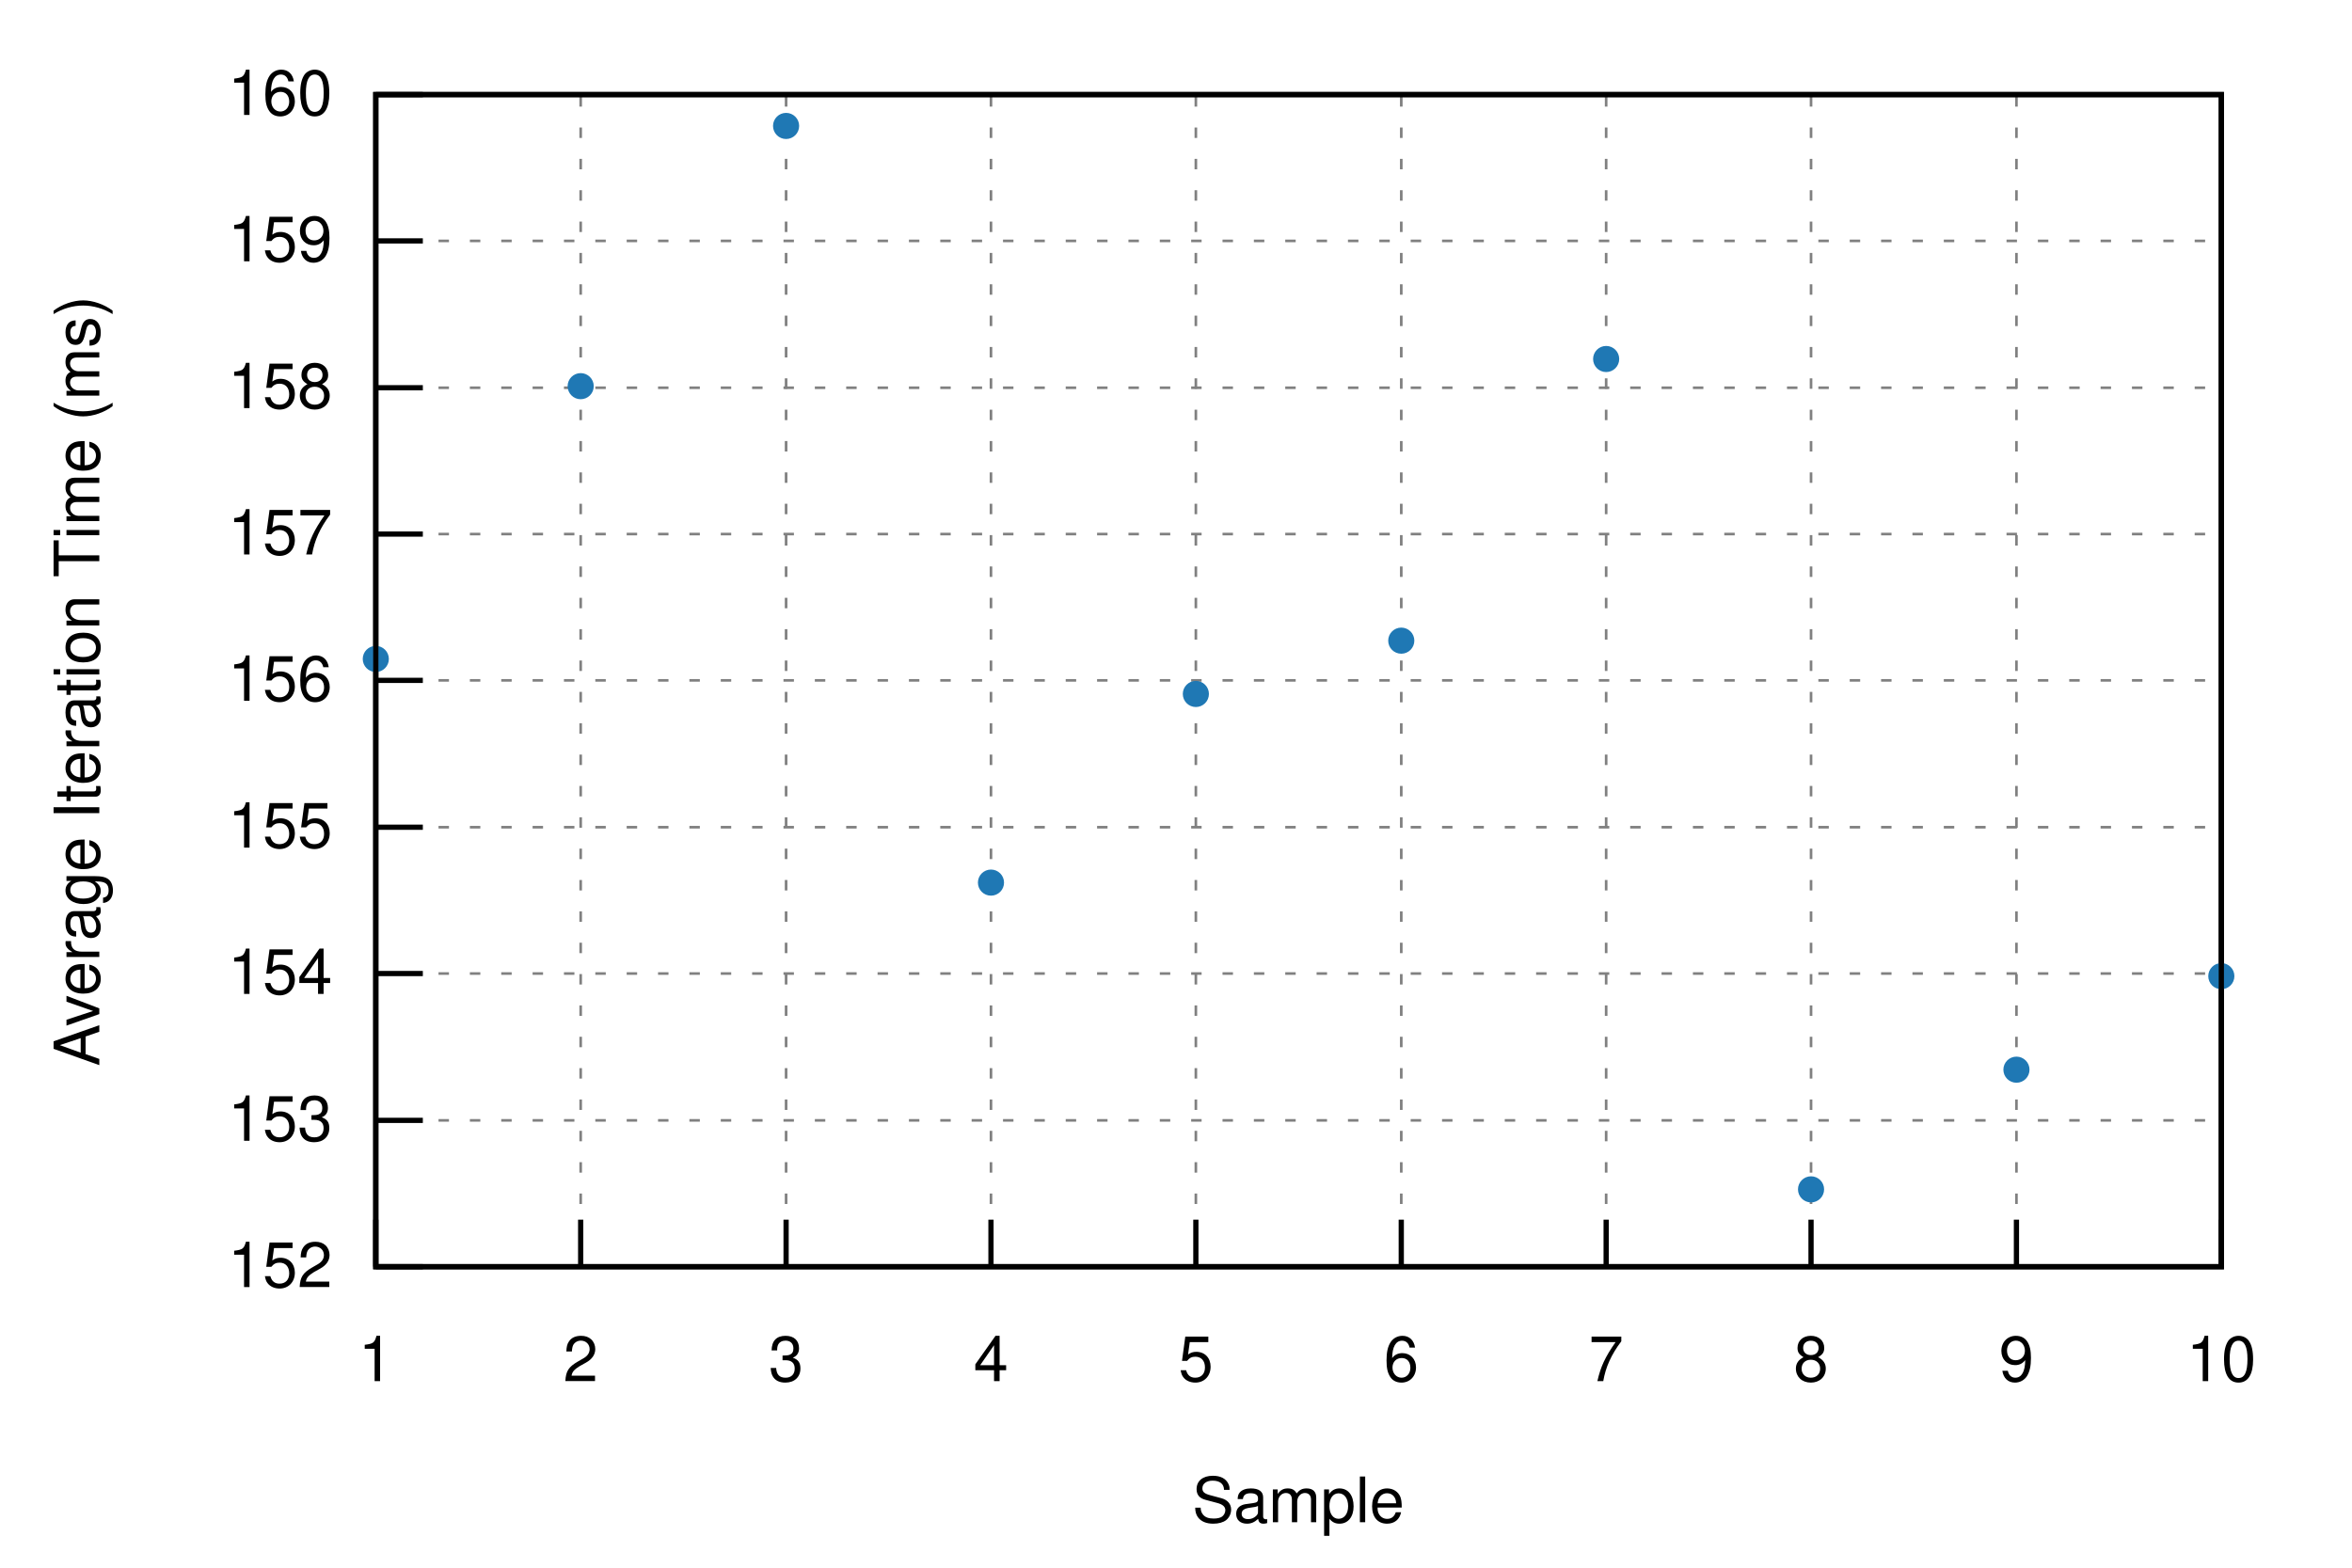
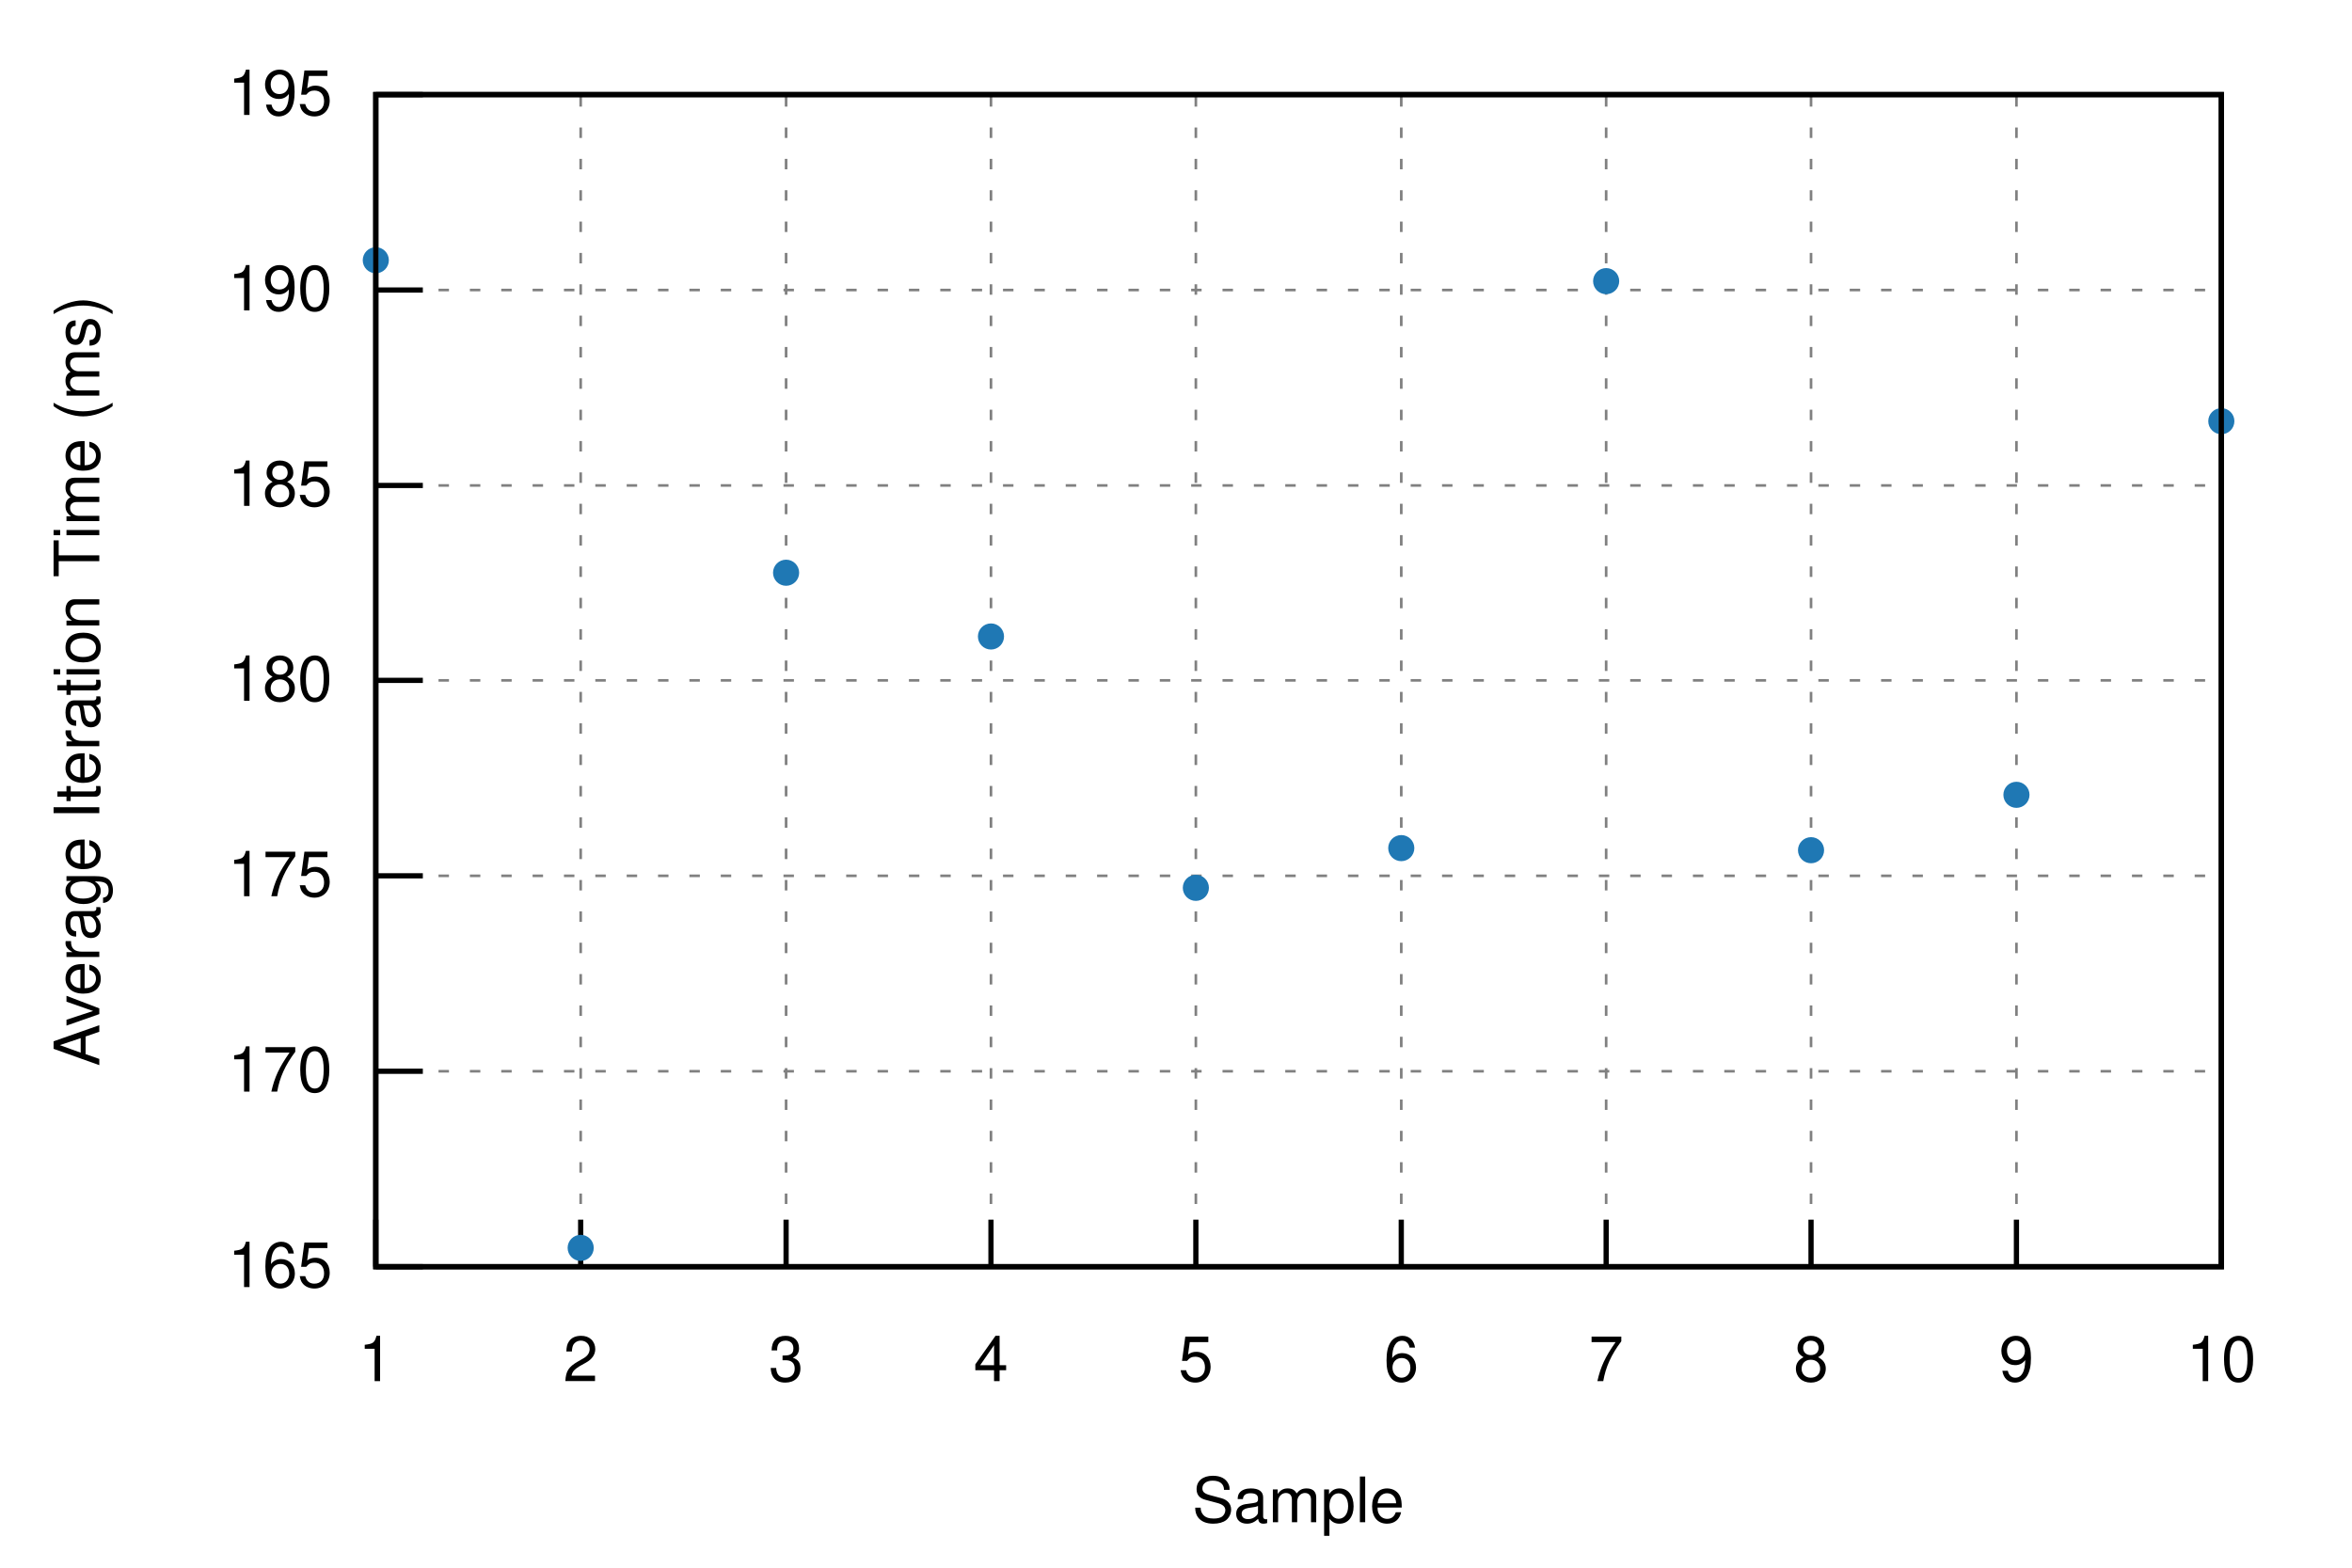
<svg xmlns="http://www.w3.org/2000/svg" xmlns:xlink="http://www.w3.org/1999/xlink" viewBox="0 0 450 300">
  <g id="gnuplot_canvas">
    <rect x="0" y="0" width="450" height="300" fill="none" />
    <defs>
      <circle id="gpDot" r="0.5" stroke-width="0.5" stroke="currentColor" />
      <path id="gpPt0" stroke-width="0.222" stroke="currentColor" d="M-1,0 h2 M0,-1 v2" />
      <path id="gpPt1" stroke-width="0.222" stroke="currentColor" d="M-1,-1 L1,1 M1,-1 L-1,1" />
      <path id="gpPt2" stroke-width="0.222" stroke="currentColor" d="M-1,0 L1,0 M0,-1 L0,1 M-1,-1 L1,1 M-1,1 L1,-1" />
      <rect id="gpPt3" stroke-width="0.222" stroke="currentColor" x="-1" y="-1" width="2" height="2" />
      <rect id="gpPt4" stroke-width="0.222" stroke="currentColor" fill="currentColor" x="-1" y="-1" width="2" height="2" />
      <circle id="gpPt5" stroke-width="0.222" stroke="currentColor" cx="0" cy="0" r="1" />
      <use xlink:href="#gpPt5" id="gpPt6" fill="currentColor" stroke="none" />
      <path id="gpPt7" stroke-width="0.222" stroke="currentColor" d="M0,-1.33 L-1.33,0.67 L1.33,0.67 z" />
      <use xlink:href="#gpPt7" id="gpPt8" fill="currentColor" stroke="none" />
      <use xlink:href="#gpPt7" id="gpPt9" stroke="currentColor" transform="rotate(180)" />
      <use xlink:href="#gpPt9" id="gpPt10" fill="currentColor" stroke="none" />
      <use xlink:href="#gpPt3" id="gpPt11" stroke="currentColor" transform="rotate(45)" />
      <use xlink:href="#gpPt11" id="gpPt12" fill="currentColor" stroke="none" />
      <path id="gpPt13" stroke-width="0.222" stroke="currentColor" d="M0,1.330 L1.265,0.411 L0.782,-1.067 L-0.782,-1.076 L-1.265,0.411 z" />
      <use xlink:href="#gpPt13" id="gpPt14" fill="currentColor" stroke="none" />
      <filter id="textbox" filterUnits="objectBoundingBox" x="0" y="0" height="1" width="1">
        <feFlood flood-color="white" flood-opacity="1" result="bgnd" />
        <feComposite in="SourceGraphic" in2="bgnd" operator="atop" />
      </filter>
      <filter id="greybox" filterUnits="objectBoundingBox" x="0" y="0" height="1" width="1">
        <feFlood flood-color="lightgrey" flood-opacity="1" result="grey" />
        <feComposite in="SourceGraphic" in2="grey" operator="atop" />
      </filter>
    </defs>
    <g fill="none" color="white" stroke="currentColor" stroke-width="1.00" stroke-linecap="butt" stroke-linejoin="miter">
</g>
    <g fill="none" color="black" stroke="currentColor" stroke-width="1.00" stroke-linecap="butt" stroke-linejoin="miter">
</g>
    <g fill="none" color="black" stroke="black" stroke-width="0.50" stroke-linecap="butt" stroke-linejoin="miter">
</g>
    <g fill="none" color="gray" stroke="currentColor" stroke-width="0.50" stroke-linecap="butt" stroke-linejoin="miter">
      <path stroke="gray" stroke-dasharray="2,4" class="gridline" d="M71.9,242.4 L425.0,242.4  " />
    </g>
    <g fill="none" color="gray" stroke="gray" stroke-width="1.00" stroke-linecap="butt" stroke-linejoin="miter">
</g>
    <g fill="none" color="black" stroke="currentColor" stroke-width="1.00" stroke-linecap="butt" stroke-linejoin="miter">
      <path stroke="black" d="M71.9,242.4 L80.9,242.4  " />
      <g transform="translate(63.6,246.3)" stroke="none" fill="black" font-family="Helvetica" font-size="12.00" text-anchor="end">
        <text>
-           <tspan font-family="Helvetica"> 152</tspan>
-         </text>
-       </g>
-     </g>
-     <g fill="none" color="black" stroke="currentColor" stroke-width="1.00" stroke-linecap="butt" stroke-linejoin="miter">
- </g>
-     <g fill="none" color="black" stroke="black" stroke-width="0.50" stroke-linecap="butt" stroke-linejoin="miter">
- </g>
-     <g fill="none" color="gray" stroke="currentColor" stroke-width="0.50" stroke-linecap="butt" stroke-linejoin="miter">
-       <path stroke="gray" stroke-dasharray="2,4" class="gridline" d="M71.9,214.4 L425.0,214.4  " />
-     </g>
-     <g fill="none" color="gray" stroke="gray" stroke-width="1.00" stroke-linecap="butt" stroke-linejoin="miter">
- </g>
-     <g fill="none" color="black" stroke="currentColor" stroke-width="1.00" stroke-linecap="butt" stroke-linejoin="miter">
-       <path stroke="black" d="M71.9,214.4 L80.9,214.4  " />
-       <g transform="translate(63.6,218.3)" stroke="none" fill="black" font-family="Helvetica" font-size="12.00" text-anchor="end">
-         <text>
-           <tspan font-family="Helvetica"> 153</tspan>
-         </text>
-       </g>
-     </g>
-     <g fill="none" color="black" stroke="currentColor" stroke-width="1.00" stroke-linecap="butt" stroke-linejoin="miter">
- </g>
-     <g fill="none" color="black" stroke="black" stroke-width="0.50" stroke-linecap="butt" stroke-linejoin="miter">
- </g>
-     <g fill="none" color="gray" stroke="currentColor" stroke-width="0.50" stroke-linecap="butt" stroke-linejoin="miter">
-       <path stroke="gray" stroke-dasharray="2,4" class="gridline" d="M71.9,186.3 L425.0,186.3  " />
-     </g>
-     <g fill="none" color="gray" stroke="gray" stroke-width="1.00" stroke-linecap="butt" stroke-linejoin="miter">
- </g>
-     <g fill="none" color="black" stroke="currentColor" stroke-width="1.00" stroke-linecap="butt" stroke-linejoin="miter">
-       <path stroke="black" d="M71.9,186.3 L80.9,186.3  " />
-       <g transform="translate(63.6,190.2)" stroke="none" fill="black" font-family="Helvetica" font-size="12.00" text-anchor="end">
-         <text>
-           <tspan font-family="Helvetica"> 154</tspan>
-         </text>
-       </g>
-     </g>
-     <g fill="none" color="black" stroke="currentColor" stroke-width="1.00" stroke-linecap="butt" stroke-linejoin="miter">
- </g>
-     <g fill="none" color="black" stroke="black" stroke-width="0.50" stroke-linecap="butt" stroke-linejoin="miter">
- </g>
-     <g fill="none" color="gray" stroke="currentColor" stroke-width="0.50" stroke-linecap="butt" stroke-linejoin="miter">
-       <path stroke="gray" stroke-dasharray="2,4" class="gridline" d="M71.9,158.3 L425.0,158.3  " />
-     </g>
-     <g fill="none" color="gray" stroke="gray" stroke-width="1.00" stroke-linecap="butt" stroke-linejoin="miter">
- </g>
-     <g fill="none" color="black" stroke="currentColor" stroke-width="1.00" stroke-linecap="butt" stroke-linejoin="miter">
-       <path stroke="black" d="M71.9,158.3 L80.9,158.3  " />
-       <g transform="translate(63.6,162.2)" stroke="none" fill="black" font-family="Helvetica" font-size="12.00" text-anchor="end">
-         <text>
-           <tspan font-family="Helvetica"> 155</tspan>
+           <tspan font-family="Helvetica"> 165</tspan>
+         </text>
+       </g>
+     </g>
+     <g fill="none" color="black" stroke="currentColor" stroke-width="1.00" stroke-linecap="butt" stroke-linejoin="miter">
+ </g>
+     <g fill="none" color="black" stroke="black" stroke-width="0.50" stroke-linecap="butt" stroke-linejoin="miter">
+ </g>
+     <g fill="none" color="gray" stroke="currentColor" stroke-width="0.50" stroke-linecap="butt" stroke-linejoin="miter">
+       <path stroke="gray" stroke-dasharray="2,4" class="gridline" d="M71.9,205.0 L425.0,205.0  " />
+     </g>
+     <g fill="none" color="gray" stroke="gray" stroke-width="1.00" stroke-linecap="butt" stroke-linejoin="miter">
+ </g>
+     <g fill="none" color="black" stroke="currentColor" stroke-width="1.00" stroke-linecap="butt" stroke-linejoin="miter">
+       <path stroke="black" d="M71.9,205.0 L80.9,205.0  " />
+       <g transform="translate(63.6,208.9)" stroke="none" fill="black" font-family="Helvetica" font-size="12.00" text-anchor="end">
+         <text>
+           <tspan font-family="Helvetica"> 170</tspan>
+         </text>
+       </g>
+     </g>
+     <g fill="none" color="black" stroke="currentColor" stroke-width="1.00" stroke-linecap="butt" stroke-linejoin="miter">
+ </g>
+     <g fill="none" color="black" stroke="black" stroke-width="0.50" stroke-linecap="butt" stroke-linejoin="miter">
+ </g>
+     <g fill="none" color="gray" stroke="currentColor" stroke-width="0.50" stroke-linecap="butt" stroke-linejoin="miter">
+       <path stroke="gray" stroke-dasharray="2,4" class="gridline" d="M71.9,167.6 L425.0,167.6  " />
+     </g>
+     <g fill="none" color="gray" stroke="gray" stroke-width="1.00" stroke-linecap="butt" stroke-linejoin="miter">
+ </g>
+     <g fill="none" color="black" stroke="currentColor" stroke-width="1.00" stroke-linecap="butt" stroke-linejoin="miter">
+       <path stroke="black" d="M71.9,167.6 L80.9,167.6  " />
+       <g transform="translate(63.6,171.5)" stroke="none" fill="black" font-family="Helvetica" font-size="12.00" text-anchor="end">
+         <text>
+           <tspan font-family="Helvetica"> 175</tspan>
        </text>
      </g>
    </g>
    <g fill="none" color="black" stroke="currentColor" stroke-width="1.00" stroke-linecap="butt" stroke-linejoin="miter">
</g>
    <g fill="none" color="black" stroke="black" stroke-width="0.50" stroke-linecap="butt" stroke-linejoin="miter">
</g>
    <g fill="none" color="gray" stroke="currentColor" stroke-width="0.50" stroke-linecap="butt" stroke-linejoin="miter">
      <path stroke="gray" stroke-dasharray="2,4" class="gridline" d="M71.9,130.2 L425.0,130.2  " />
    </g>
    <g fill="none" color="gray" stroke="gray" stroke-width="1.00" stroke-linecap="butt" stroke-linejoin="miter">
</g>
    <g fill="none" color="black" stroke="currentColor" stroke-width="1.00" stroke-linecap="butt" stroke-linejoin="miter">
      <path stroke="black" d="M71.9,130.2 L80.9,130.2  " />
      <g transform="translate(63.6,134.1)" stroke="none" fill="black" font-family="Helvetica" font-size="12.00" text-anchor="end">
        <text>
-           <tspan font-family="Helvetica"> 156</tspan>
-         </text>
-       </g>
-     </g>
-     <g fill="none" color="black" stroke="currentColor" stroke-width="1.00" stroke-linecap="butt" stroke-linejoin="miter">
- </g>
-     <g fill="none" color="black" stroke="black" stroke-width="0.50" stroke-linecap="butt" stroke-linejoin="miter">
- </g>
-     <g fill="none" color="gray" stroke="currentColor" stroke-width="0.50" stroke-linecap="butt" stroke-linejoin="miter">
-       <path stroke="gray" stroke-dasharray="2,4" class="gridline" d="M71.9,102.2 L425.0,102.2  " />
-     </g>
-     <g fill="none" color="gray" stroke="gray" stroke-width="1.00" stroke-linecap="butt" stroke-linejoin="miter">
- </g>
-     <g fill="none" color="black" stroke="currentColor" stroke-width="1.00" stroke-linecap="butt" stroke-linejoin="miter">
-       <path stroke="black" d="M71.9,102.2 L80.9,102.2  " />
-       <g transform="translate(63.6,106.1)" stroke="none" fill="black" font-family="Helvetica" font-size="12.00" text-anchor="end">
-         <text>
-           <tspan font-family="Helvetica"> 157</tspan>
-         </text>
-       </g>
-     </g>
-     <g fill="none" color="black" stroke="currentColor" stroke-width="1.00" stroke-linecap="butt" stroke-linejoin="miter">
- </g>
-     <g fill="none" color="black" stroke="black" stroke-width="0.50" stroke-linecap="butt" stroke-linejoin="miter">
- </g>
-     <g fill="none" color="gray" stroke="currentColor" stroke-width="0.50" stroke-linecap="butt" stroke-linejoin="miter">
-       <path stroke="gray" stroke-dasharray="2,4" class="gridline" d="M71.9,74.2 L425.0,74.2  " />
-     </g>
-     <g fill="none" color="gray" stroke="gray" stroke-width="1.00" stroke-linecap="butt" stroke-linejoin="miter">
- </g>
-     <g fill="none" color="black" stroke="currentColor" stroke-width="1.00" stroke-linecap="butt" stroke-linejoin="miter">
-       <path stroke="black" d="M71.9,74.2 L80.9,74.2  " />
-       <g transform="translate(63.6,78.1)" stroke="none" fill="black" font-family="Helvetica" font-size="12.00" text-anchor="end">
-         <text>
-           <tspan font-family="Helvetica"> 158</tspan>
-         </text>
-       </g>
-     </g>
-     <g fill="none" color="black" stroke="currentColor" stroke-width="1.00" stroke-linecap="butt" stroke-linejoin="miter">
- </g>
-     <g fill="none" color="black" stroke="black" stroke-width="0.50" stroke-linecap="butt" stroke-linejoin="miter">
- </g>
-     <g fill="none" color="gray" stroke="currentColor" stroke-width="0.50" stroke-linecap="butt" stroke-linejoin="miter">
-       <path stroke="gray" stroke-dasharray="2,4" class="gridline" d="M71.9,46.1 L425.0,46.1  " />
-     </g>
-     <g fill="none" color="gray" stroke="gray" stroke-width="1.00" stroke-linecap="butt" stroke-linejoin="miter">
- </g>
-     <g fill="none" color="black" stroke="currentColor" stroke-width="1.00" stroke-linecap="butt" stroke-linejoin="miter">
-       <path stroke="black" d="M71.9,46.1 L80.9,46.1  " />
-       <g transform="translate(63.6,50.0)" stroke="none" fill="black" font-family="Helvetica" font-size="12.00" text-anchor="end">
-         <text>
-           <tspan font-family="Helvetica"> 159</tspan>
+           <tspan font-family="Helvetica"> 180</tspan>
+         </text>
+       </g>
+     </g>
+     <g fill="none" color="black" stroke="currentColor" stroke-width="1.00" stroke-linecap="butt" stroke-linejoin="miter">
+ </g>
+     <g fill="none" color="black" stroke="black" stroke-width="0.50" stroke-linecap="butt" stroke-linejoin="miter">
+ </g>
+     <g fill="none" color="gray" stroke="currentColor" stroke-width="0.50" stroke-linecap="butt" stroke-linejoin="miter">
+       <path stroke="gray" stroke-dasharray="2,4" class="gridline" d="M71.9,92.9 L425.0,92.9  " />
+     </g>
+     <g fill="none" color="gray" stroke="gray" stroke-width="1.00" stroke-linecap="butt" stroke-linejoin="miter">
+ </g>
+     <g fill="none" color="black" stroke="currentColor" stroke-width="1.00" stroke-linecap="butt" stroke-linejoin="miter">
+       <path stroke="black" d="M71.9,92.9 L80.9,92.9  " />
+       <g transform="translate(63.6,96.8)" stroke="none" fill="black" font-family="Helvetica" font-size="12.00" text-anchor="end">
+         <text>
+           <tspan font-family="Helvetica"> 185</tspan>
+         </text>
+       </g>
+     </g>
+     <g fill="none" color="black" stroke="currentColor" stroke-width="1.00" stroke-linecap="butt" stroke-linejoin="miter">
+ </g>
+     <g fill="none" color="black" stroke="black" stroke-width="0.50" stroke-linecap="butt" stroke-linejoin="miter">
+ </g>
+     <g fill="none" color="gray" stroke="currentColor" stroke-width="0.50" stroke-linecap="butt" stroke-linejoin="miter">
+       <path stroke="gray" stroke-dasharray="2,4" class="gridline" d="M71.9,55.5 L425.0,55.5  " />
+     </g>
+     <g fill="none" color="gray" stroke="gray" stroke-width="1.00" stroke-linecap="butt" stroke-linejoin="miter">
+ </g>
+     <g fill="none" color="black" stroke="currentColor" stroke-width="1.00" stroke-linecap="butt" stroke-linejoin="miter">
+       <path stroke="black" d="M71.9,55.5 L80.9,55.5  " />
+       <g transform="translate(63.6,59.4)" stroke="none" fill="black" font-family="Helvetica" font-size="12.00" text-anchor="end">
+         <text>
+           <tspan font-family="Helvetica"> 190</tspan>
        </text>
      </g>
    </g>
    <g fill="none" color="black" stroke="currentColor" stroke-width="1.00" stroke-linecap="butt" stroke-linejoin="miter">
</g>
    <g fill="none" color="black" stroke="black" stroke-width="0.50" stroke-linecap="butt" stroke-linejoin="miter">
</g>
    <g fill="none" color="gray" stroke="currentColor" stroke-width="0.50" stroke-linecap="butt" stroke-linejoin="miter">
      <path stroke="gray" stroke-dasharray="2,4" class="gridline" d="M71.9,18.1 L425.0,18.1  " />
    </g>
    <g fill="none" color="gray" stroke="gray" stroke-width="1.00" stroke-linecap="butt" stroke-linejoin="miter">
</g>
    <g fill="none" color="black" stroke="currentColor" stroke-width="1.00" stroke-linecap="butt" stroke-linejoin="miter">
      <path stroke="black" d="M71.9,18.1 L80.9,18.1  " />
      <g transform="translate(63.6,22.0)" stroke="none" fill="black" font-family="Helvetica" font-size="12.00" text-anchor="end">
        <text>
-           <tspan font-family="Helvetica"> 160</tspan>
+           <tspan font-family="Helvetica"> 195</tspan>
        </text>
      </g>
    </g>
    <g fill="none" color="black" stroke="currentColor" stroke-width="1.00" stroke-linecap="butt" stroke-linejoin="miter">
</g>
    <g fill="none" color="black" stroke="black" stroke-width="0.50" stroke-linecap="butt" stroke-linejoin="miter">
</g>
    <g fill="none" color="gray" stroke="currentColor" stroke-width="0.50" stroke-linecap="butt" stroke-linejoin="miter">
      <path stroke="gray" stroke-dasharray="2,4" class="gridline" d="M71.9,242.4 L71.9,18.1  " />
    </g>
    <g fill="none" color="gray" stroke="gray" stroke-width="1.00" stroke-linecap="butt" stroke-linejoin="miter">
</g>
    <g fill="none" color="black" stroke="currentColor" stroke-width="1.00" stroke-linecap="butt" stroke-linejoin="miter">
      <path stroke="black" d="M71.9,242.4 L71.9,233.4  " />
      <g transform="translate(71.9,264.3)" stroke="none" fill="black" font-family="Helvetica" font-size="12.00" text-anchor="middle">
        <text>
          <tspan font-family="Helvetica"> 1</tspan>
        </text>
      </g>
    </g>
    <g fill="none" color="black" stroke="currentColor" stroke-width="1.00" stroke-linecap="butt" stroke-linejoin="miter">
</g>
    <g fill="none" color="black" stroke="black" stroke-width="0.50" stroke-linecap="butt" stroke-linejoin="miter">
</g>
    <g fill="none" color="gray" stroke="currentColor" stroke-width="0.50" stroke-linecap="butt" stroke-linejoin="miter">
      <path stroke="gray" stroke-dasharray="2,4" class="gridline" d="M111.1,242.4 L111.1,18.1  " />
    </g>
    <g fill="none" color="gray" stroke="gray" stroke-width="1.00" stroke-linecap="butt" stroke-linejoin="miter">
</g>
    <g fill="none" color="black" stroke="currentColor" stroke-width="1.00" stroke-linecap="butt" stroke-linejoin="miter">
      <path stroke="black" d="M111.1,242.4 L111.1,233.4  " />
      <g transform="translate(111.1,264.3)" stroke="none" fill="black" font-family="Helvetica" font-size="12.00" text-anchor="middle">
        <text>
          <tspan font-family="Helvetica"> 2</tspan>
        </text>
      </g>
    </g>
    <g fill="none" color="black" stroke="currentColor" stroke-width="1.00" stroke-linecap="butt" stroke-linejoin="miter">
</g>
    <g fill="none" color="black" stroke="black" stroke-width="0.50" stroke-linecap="butt" stroke-linejoin="miter">
</g>
    <g fill="none" color="gray" stroke="currentColor" stroke-width="0.50" stroke-linecap="butt" stroke-linejoin="miter">
      <path stroke="gray" stroke-dasharray="2,4" class="gridline" d="M150.4,242.4 L150.4,18.1  " />
    </g>
    <g fill="none" color="gray" stroke="gray" stroke-width="1.00" stroke-linecap="butt" stroke-linejoin="miter">
</g>
    <g fill="none" color="black" stroke="currentColor" stroke-width="1.00" stroke-linecap="butt" stroke-linejoin="miter">
      <path stroke="black" d="M150.4,242.4 L150.4,233.4  " />
      <g transform="translate(150.4,264.3)" stroke="none" fill="black" font-family="Helvetica" font-size="12.00" text-anchor="middle">
        <text>
          <tspan font-family="Helvetica"> 3</tspan>
        </text>
      </g>
    </g>
    <g fill="none" color="black" stroke="currentColor" stroke-width="1.00" stroke-linecap="butt" stroke-linejoin="miter">
</g>
    <g fill="none" color="black" stroke="black" stroke-width="0.50" stroke-linecap="butt" stroke-linejoin="miter">
</g>
    <g fill="none" color="gray" stroke="currentColor" stroke-width="0.50" stroke-linecap="butt" stroke-linejoin="miter">
      <path stroke="gray" stroke-dasharray="2,4" class="gridline" d="M189.6,242.4 L189.6,18.1  " />
    </g>
    <g fill="none" color="gray" stroke="gray" stroke-width="1.00" stroke-linecap="butt" stroke-linejoin="miter">
</g>
    <g fill="none" color="black" stroke="currentColor" stroke-width="1.00" stroke-linecap="butt" stroke-linejoin="miter">
      <path stroke="black" d="M189.6,242.4 L189.6,233.4  " />
      <g transform="translate(189.6,264.3)" stroke="none" fill="black" font-family="Helvetica" font-size="12.00" text-anchor="middle">
        <text>
          <tspan font-family="Helvetica"> 4</tspan>
        </text>
      </g>
    </g>
    <g fill="none" color="black" stroke="currentColor" stroke-width="1.00" stroke-linecap="butt" stroke-linejoin="miter">
</g>
    <g fill="none" color="black" stroke="black" stroke-width="0.50" stroke-linecap="butt" stroke-linejoin="miter">
</g>
    <g fill="none" color="gray" stroke="currentColor" stroke-width="0.50" stroke-linecap="butt" stroke-linejoin="miter">
      <path stroke="gray" stroke-dasharray="2,4" class="gridline" d="M228.8,242.4 L228.8,18.1  " />
    </g>
    <g fill="none" color="gray" stroke="gray" stroke-width="1.00" stroke-linecap="butt" stroke-linejoin="miter">
</g>
    <g fill="none" color="black" stroke="currentColor" stroke-width="1.00" stroke-linecap="butt" stroke-linejoin="miter">
      <path stroke="black" d="M228.8,242.4 L228.8,233.4  " />
      <g transform="translate(228.8,264.3)" stroke="none" fill="black" font-family="Helvetica" font-size="12.00" text-anchor="middle">
        <text>
          <tspan font-family="Helvetica"> 5</tspan>
        </text>
      </g>
    </g>
    <g fill="none" color="black" stroke="currentColor" stroke-width="1.00" stroke-linecap="butt" stroke-linejoin="miter">
</g>
    <g fill="none" color="black" stroke="black" stroke-width="0.50" stroke-linecap="butt" stroke-linejoin="miter">
</g>
    <g fill="none" color="gray" stroke="currentColor" stroke-width="0.50" stroke-linecap="butt" stroke-linejoin="miter">
      <path stroke="gray" stroke-dasharray="2,4" class="gridline" d="M268.1,242.4 L268.1,18.1  " />
    </g>
    <g fill="none" color="gray" stroke="gray" stroke-width="1.00" stroke-linecap="butt" stroke-linejoin="miter">
</g>
    <g fill="none" color="black" stroke="currentColor" stroke-width="1.00" stroke-linecap="butt" stroke-linejoin="miter">
      <path stroke="black" d="M268.1,242.4 L268.1,233.4  " />
      <g transform="translate(268.1,264.3)" stroke="none" fill="black" font-family="Helvetica" font-size="12.00" text-anchor="middle">
        <text>
          <tspan font-family="Helvetica"> 6</tspan>
        </text>
      </g>
    </g>
    <g fill="none" color="black" stroke="currentColor" stroke-width="1.00" stroke-linecap="butt" stroke-linejoin="miter">
</g>
    <g fill="none" color="black" stroke="black" stroke-width="0.50" stroke-linecap="butt" stroke-linejoin="miter">
</g>
    <g fill="none" color="gray" stroke="currentColor" stroke-width="0.50" stroke-linecap="butt" stroke-linejoin="miter">
      <path stroke="gray" stroke-dasharray="2,4" class="gridline" d="M307.3,242.4 L307.3,18.1  " />
    </g>
    <g fill="none" color="gray" stroke="gray" stroke-width="1.00" stroke-linecap="butt" stroke-linejoin="miter">
</g>
    <g fill="none" color="black" stroke="currentColor" stroke-width="1.00" stroke-linecap="butt" stroke-linejoin="miter">
      <path stroke="black" d="M307.3,242.4 L307.3,233.4  " />
      <g transform="translate(307.3,264.3)" stroke="none" fill="black" font-family="Helvetica" font-size="12.00" text-anchor="middle">
        <text>
          <tspan font-family="Helvetica"> 7</tspan>
        </text>
      </g>
    </g>
    <g fill="none" color="black" stroke="currentColor" stroke-width="1.00" stroke-linecap="butt" stroke-linejoin="miter">
</g>
    <g fill="none" color="black" stroke="black" stroke-width="0.50" stroke-linecap="butt" stroke-linejoin="miter">
</g>
    <g fill="none" color="gray" stroke="currentColor" stroke-width="0.50" stroke-linecap="butt" stroke-linejoin="miter">
      <path stroke="gray" stroke-dasharray="2,4" class="gridline" d="M346.5,242.4 L346.5,18.1  " />
    </g>
    <g fill="none" color="gray" stroke="gray" stroke-width="1.00" stroke-linecap="butt" stroke-linejoin="miter">
</g>
    <g fill="none" color="black" stroke="currentColor" stroke-width="1.00" stroke-linecap="butt" stroke-linejoin="miter">
      <path stroke="black" d="M346.5,242.4 L346.5,233.4  " />
      <g transform="translate(346.5,264.3)" stroke="none" fill="black" font-family="Helvetica" font-size="12.00" text-anchor="middle">
        <text>
          <tspan font-family="Helvetica"> 8</tspan>
        </text>
      </g>
    </g>
    <g fill="none" color="black" stroke="currentColor" stroke-width="1.00" stroke-linecap="butt" stroke-linejoin="miter">
</g>
    <g fill="none" color="black" stroke="black" stroke-width="0.50" stroke-linecap="butt" stroke-linejoin="miter">
</g>
    <g fill="none" color="gray" stroke="currentColor" stroke-width="0.50" stroke-linecap="butt" stroke-linejoin="miter">
      <path stroke="gray" stroke-dasharray="2,4" class="gridline" d="M385.8,242.4 L385.8,18.1  " />
    </g>
    <g fill="none" color="gray" stroke="gray" stroke-width="1.00" stroke-linecap="butt" stroke-linejoin="miter">
</g>
    <g fill="none" color="black" stroke="currentColor" stroke-width="1.00" stroke-linecap="butt" stroke-linejoin="miter">
      <path stroke="black" d="M385.8,242.4 L385.8,233.4  " />
      <g transform="translate(385.8,264.3)" stroke="none" fill="black" font-family="Helvetica" font-size="12.00" text-anchor="middle">
        <text>
          <tspan font-family="Helvetica"> 9</tspan>
        </text>
      </g>
    </g>
    <g fill="none" color="black" stroke="currentColor" stroke-width="1.00" stroke-linecap="butt" stroke-linejoin="miter">
</g>
    <g fill="none" color="black" stroke="black" stroke-width="0.50" stroke-linecap="butt" stroke-linejoin="miter">
</g>
    <g fill="none" color="gray" stroke="currentColor" stroke-width="0.50" stroke-linecap="butt" stroke-linejoin="miter">
      <path stroke="gray" stroke-dasharray="2,4" class="gridline" d="M425.0,242.4 L425.0,18.1  " />
    </g>
    <g fill="none" color="gray" stroke="gray" stroke-width="1.00" stroke-linecap="butt" stroke-linejoin="miter">
</g>
    <g fill="none" color="black" stroke="currentColor" stroke-width="1.00" stroke-linecap="butt" stroke-linejoin="miter">
      <path stroke="black" d="M425.0,242.4 L425.0,233.4  " />
      <g transform="translate(425.0,264.3)" stroke="none" fill="black" font-family="Helvetica" font-size="12.00" text-anchor="middle">
        <text>
          <tspan font-family="Helvetica"> 10</tspan>
        </text>
      </g>
    </g>
    <g fill="none" color="black" stroke="currentColor" stroke-width="1.00" stroke-linecap="butt" stroke-linejoin="miter">
</g>
    <g fill="none" color="black" stroke="currentColor" stroke-width="1.00" stroke-linecap="butt" stroke-linejoin="miter">
      <path stroke="black" d="M71.9,18.1 L71.9,242.4 L425.0,242.4 L425.0,18.1 L71.9,18.1 Z  " />
    </g>
    <g fill="none" color="black" stroke="currentColor" stroke-width="1.00" stroke-linecap="butt" stroke-linejoin="miter">
      <g transform="translate(19.0,130.3) rotate(270)" stroke="none" fill="black" font-family="Helvetica" font-size="12.00" text-anchor="middle">
        <text>
          <tspan font-family="Helvetica">Average Iteration Time (ms)</tspan>
        </text>
      </g>
    </g>
    <g fill="none" color="black" stroke="currentColor" stroke-width="1.00" stroke-linecap="butt" stroke-linejoin="miter">
      <g transform="translate(248.4,291.3)" stroke="none" fill="black" font-family="Helvetica" font-size="12.00" text-anchor="middle">
        <text>
          <tspan font-family="Helvetica">Sample</tspan>
        </text>
      </g>
    </g>
    <g fill="none" color="black" stroke="currentColor" stroke-width="1.00" stroke-linecap="butt" stroke-linejoin="miter">
</g>
    <g id="gnuplot_plot_1">
      <g fill="none" color="black" stroke="currentColor" stroke-width="1.00" stroke-linecap="butt" stroke-linejoin="miter">
-         <use xlink:href="#gpPt6" transform="translate(71.9,126.1) scale(2.25)" color="rgb( 31, 120, 180)" />
-         <use xlink:href="#gpPt6" transform="translate(111.1,73.9) scale(2.25)" color="rgb( 31, 120, 180)" />
-         <use xlink:href="#gpPt6" transform="translate(150.4,24.1) scale(2.25)" color="rgb( 31, 120, 180)" />
-         <use xlink:href="#gpPt6" transform="translate(189.6,168.9) scale(2.25)" color="rgb( 31, 120, 180)" />
-         <use xlink:href="#gpPt6" transform="translate(228.8,132.8) scale(2.25)" color="rgb( 31, 120, 180)" />
-         <use xlink:href="#gpPt6" transform="translate(268.1,122.6) scale(2.25)" color="rgb( 31, 120, 180)" />
-         <use xlink:href="#gpPt6" transform="translate(307.3,68.7) scale(2.25)" color="rgb( 31, 120, 180)" />
-         <use xlink:href="#gpPt6" transform="translate(346.5,227.6) scale(2.25)" color="rgb( 31, 120, 180)" />
-         <use xlink:href="#gpPt6" transform="translate(385.8,204.7) scale(2.25)" color="rgb( 31, 120, 180)" />
-         <use xlink:href="#gpPt6" transform="translate(425.0,186.8) scale(2.25)" color="rgb( 31, 120, 180)" />
+         <use xlink:href="#gpPt6" transform="translate(71.9,49.8) scale(2.25)" color="rgb( 31, 120, 180)" />
+         <use xlink:href="#gpPt6" transform="translate(111.1,238.8) scale(2.25)" color="rgb( 31, 120, 180)" />
+         <use xlink:href="#gpPt6" transform="translate(150.4,109.6) scale(2.25)" color="rgb( 31, 120, 180)" />
+         <use xlink:href="#gpPt6" transform="translate(189.6,121.8) scale(2.25)" color="rgb( 31, 120, 180)" />
+         <use xlink:href="#gpPt6" transform="translate(228.8,169.9) scale(2.25)" color="rgb( 31, 120, 180)" />
+         <use xlink:href="#gpPt6" transform="translate(268.1,162.3) scale(2.25)" color="rgb( 31, 120, 180)" />
+         <use xlink:href="#gpPt6" transform="translate(307.3,53.8) scale(2.25)" color="rgb( 31, 120, 180)" />
+         <use xlink:href="#gpPt6" transform="translate(346.5,162.7) scale(2.25)" color="rgb( 31, 120, 180)" />
+         <use xlink:href="#gpPt6" transform="translate(385.8,152.1) scale(2.25)" color="rgb( 31, 120, 180)" />
+         <use xlink:href="#gpPt6" transform="translate(425.0,80.6) scale(2.25)" color="rgb( 31, 120, 180)" />
      </g>
    </g>
    <g fill="none" color="white" stroke="rgb( 31, 120, 180)" stroke-width="2.00" stroke-linecap="butt" stroke-linejoin="miter">
</g>
    <g fill="none" color="black" stroke="currentColor" stroke-width="2.00" stroke-linecap="butt" stroke-linejoin="miter">
</g>
    <g fill="none" color="black" stroke="black" stroke-width="1.00" stroke-linecap="butt" stroke-linejoin="miter">
</g>
    <g fill="none" color="black" stroke="currentColor" stroke-width="1.00" stroke-linecap="butt" stroke-linejoin="miter">
      <path stroke="black" d="M71.9,18.1 L71.9,242.4 L425.0,242.4 L425.0,18.1 L71.9,18.1 Z  " />
    </g>
    <g fill="none" color="black" stroke="currentColor" stroke-width="1.00" stroke-linecap="butt" stroke-linejoin="miter">
</g>
  </g>
</svg>
